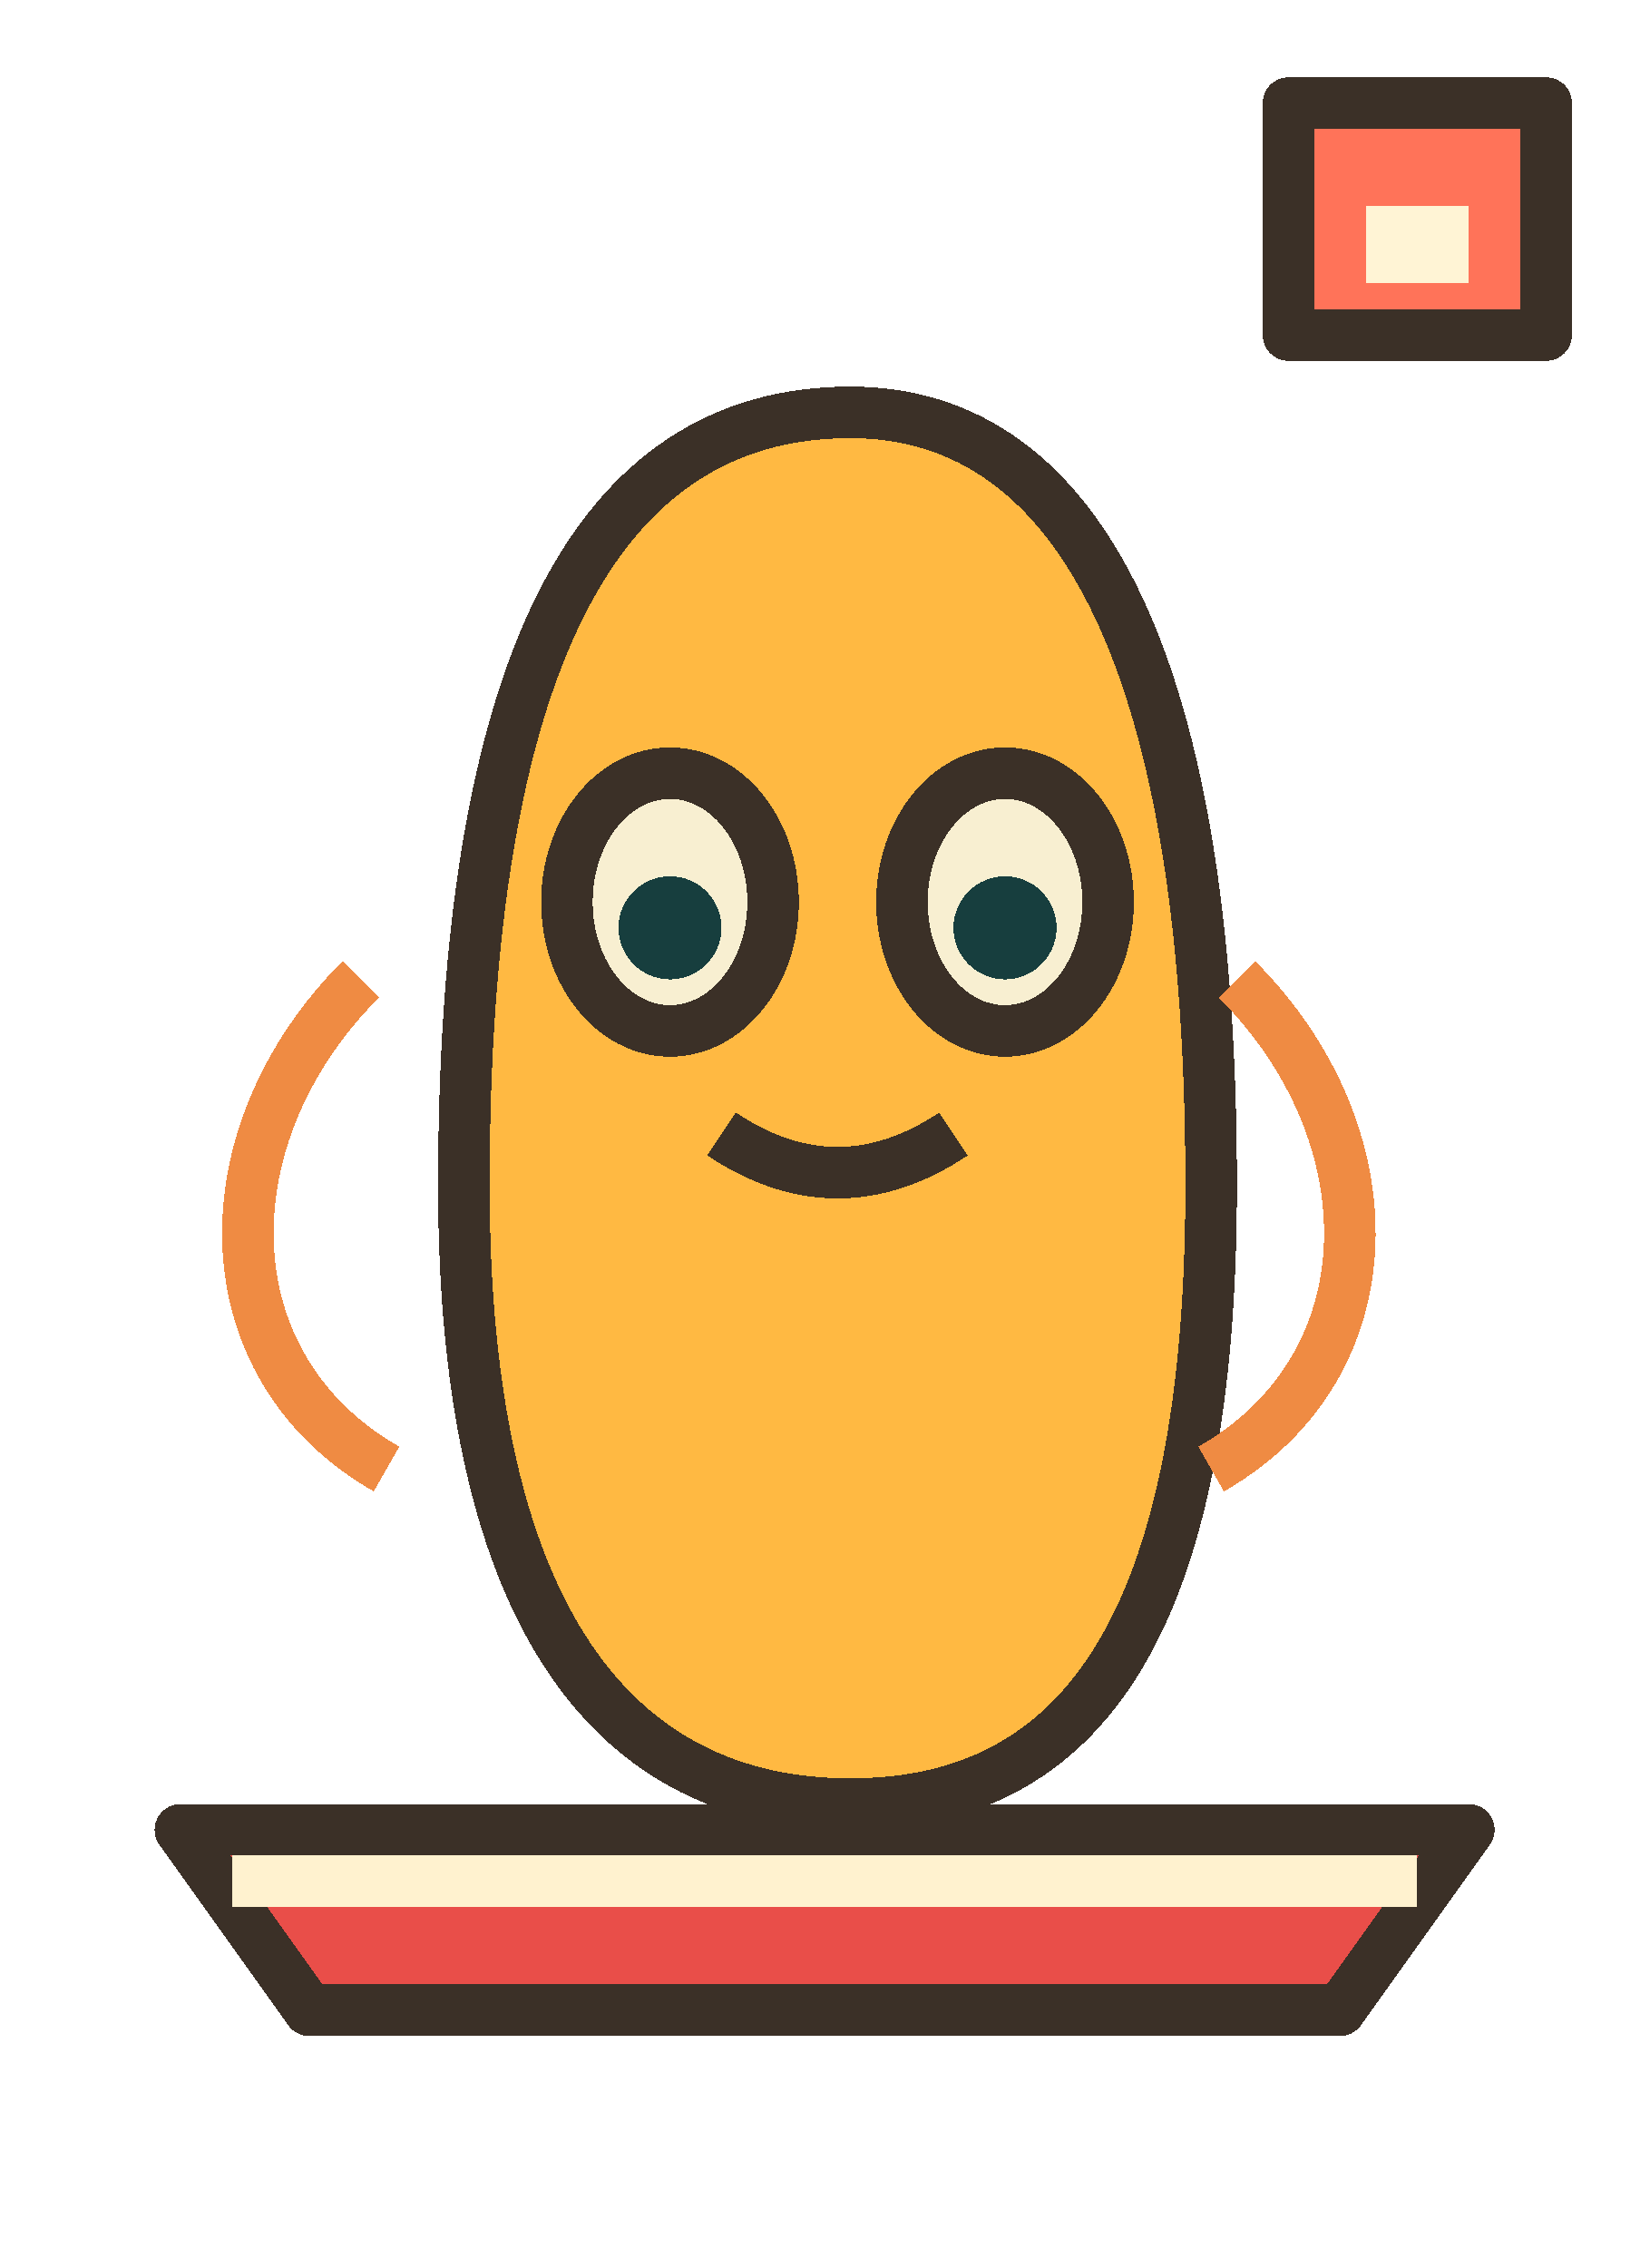
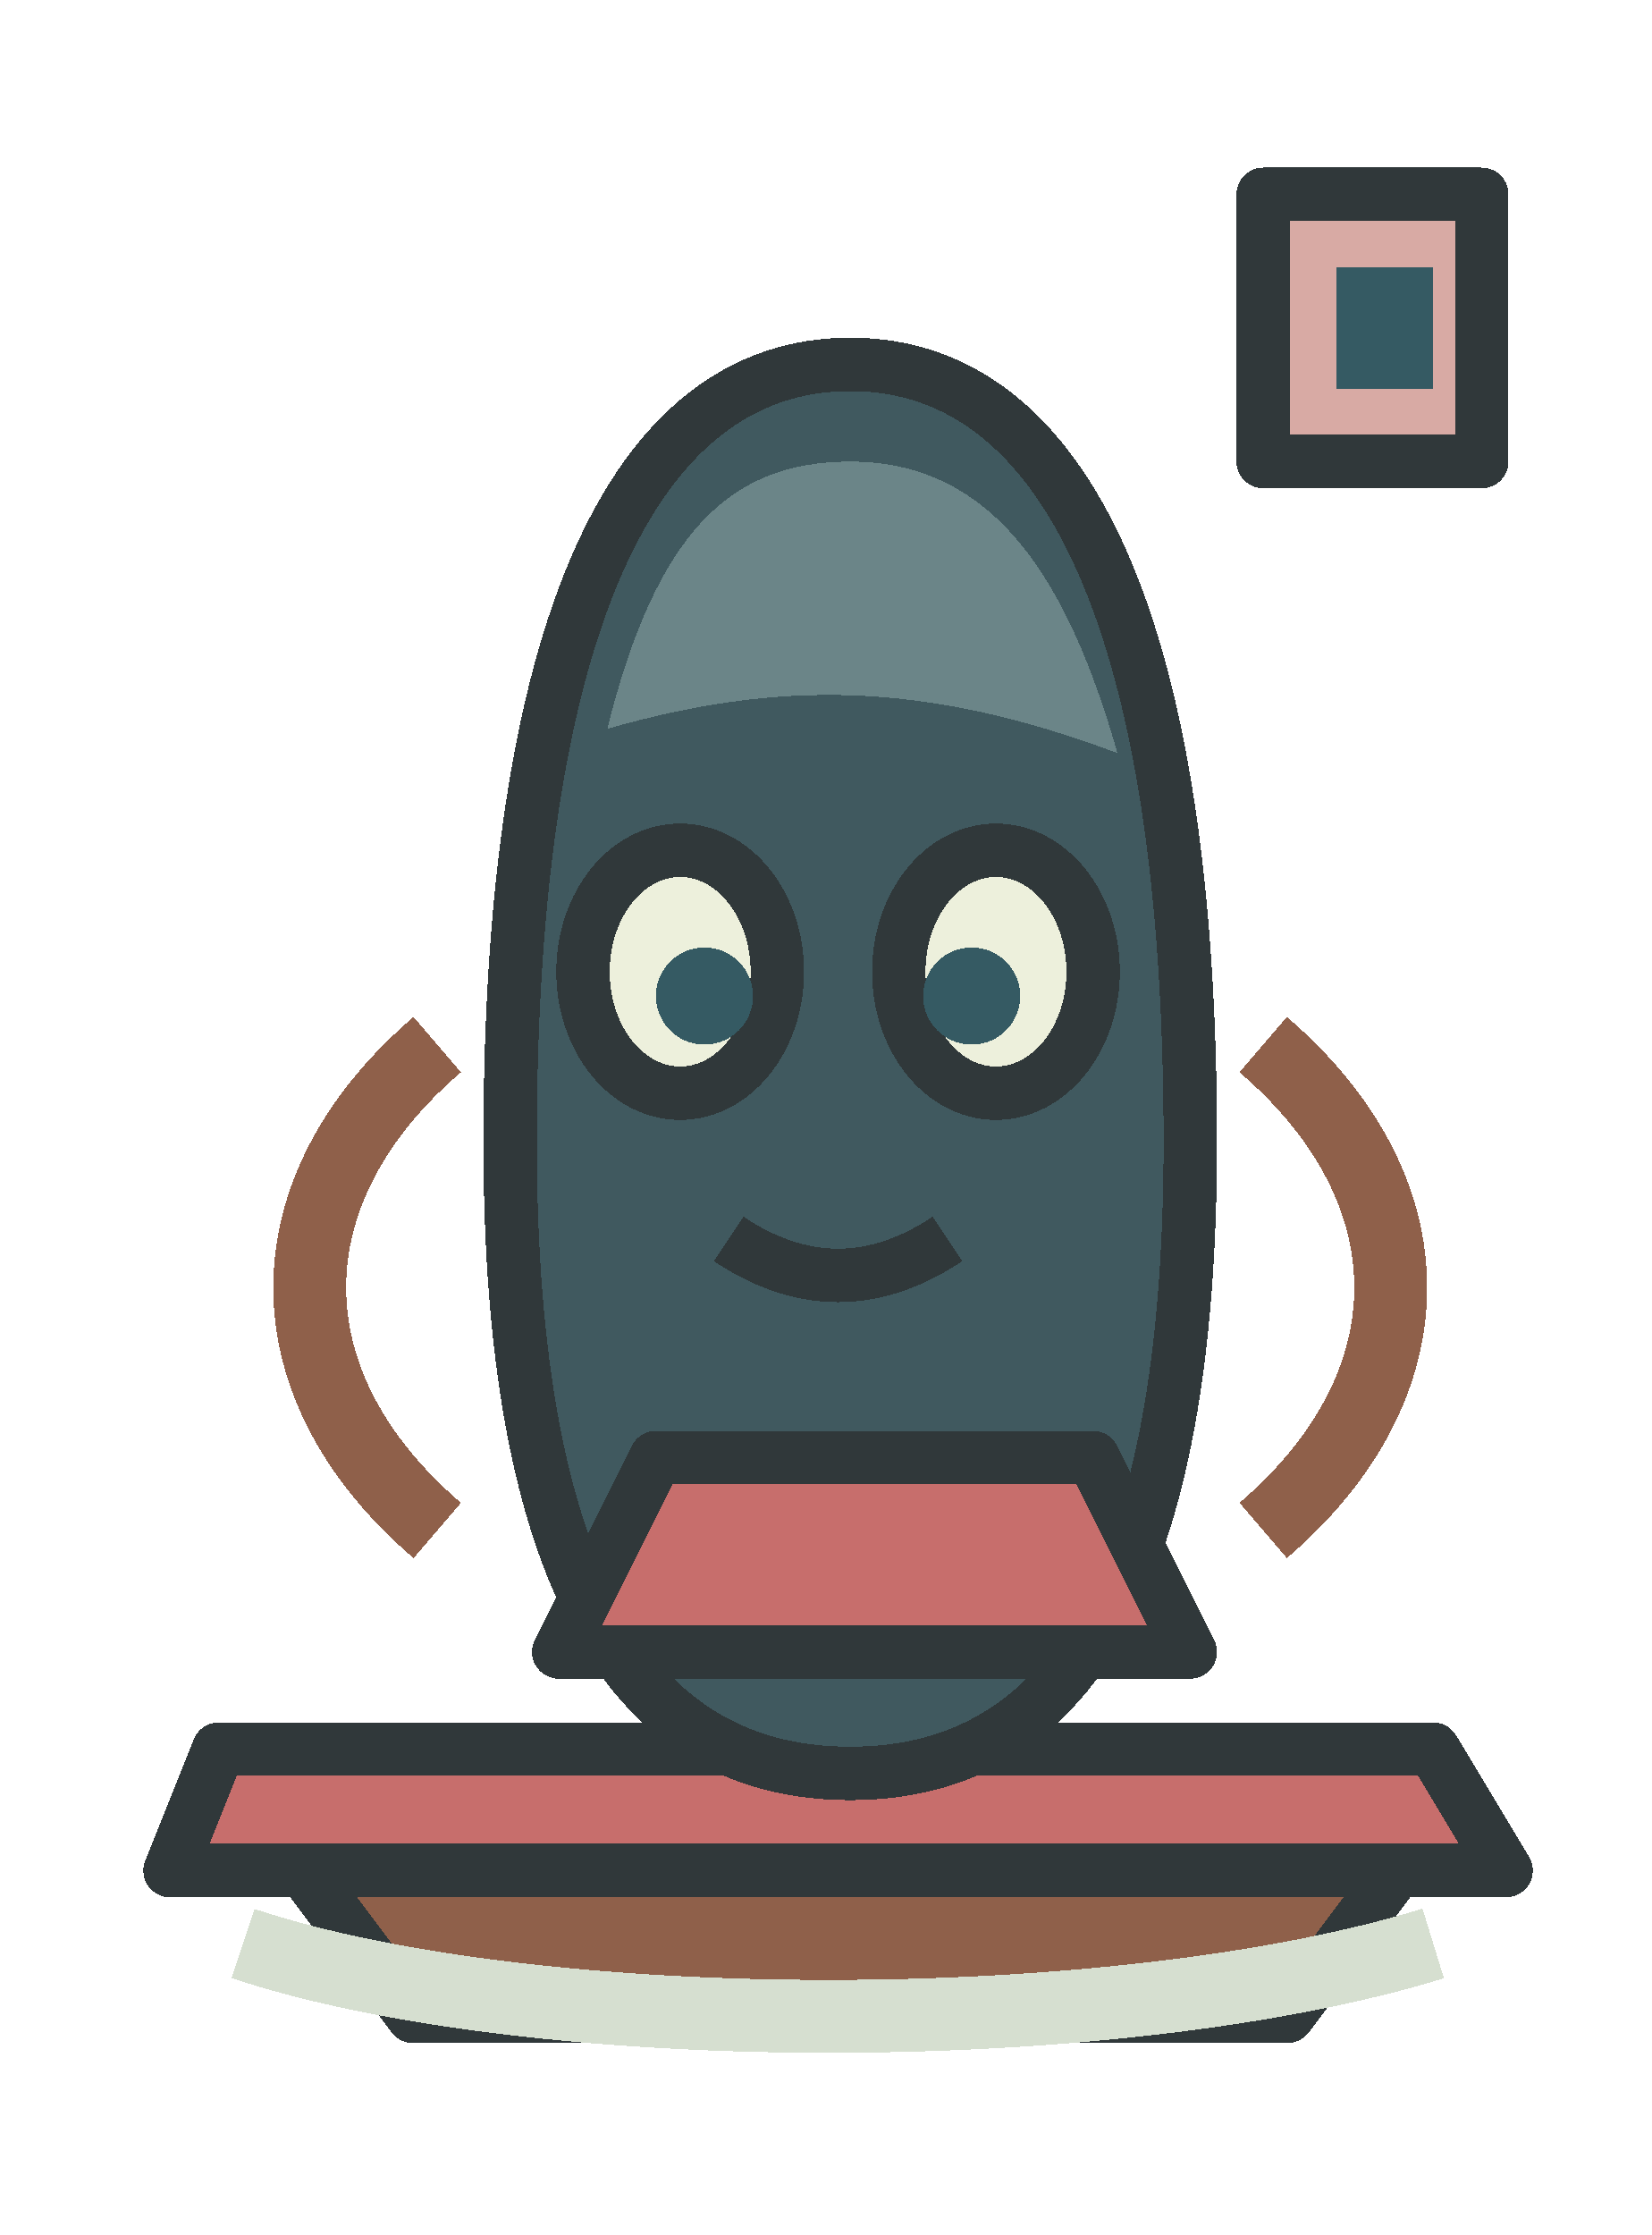
- <svg xmlns="http://www.w3.org/2000/svg" viewBox="0 0 64 88">
-   <g shape-rendering="crispEdges" stroke="#3b3027" stroke-width="2" stroke-linejoin="round">
-     <path d="M18 46c0-20 5-30 15-30 9 0 14 10 14 30 0 17-5 24-14 24s-15-7-15-24z" fill="#ffb942" />
-     <ellipse cx="26" cy="35" rx="4" ry="5" fill="#f8efd1" />
-     <ellipse cx="39" cy="35" rx="4" ry="5" fill="#f8efd1" />
-     <circle cx="26" cy="36" r="2" fill="#173e3e" stroke="none" />
-     <circle cx="39" cy="36" r="2" fill="#173e3e" stroke="none" />
-     <path d="M28 44c3 2 6 2 9 0" fill="none" />
-     <path d="M14 38c-6 6-6 15 1 19M48 38c6 6 6 15-1 19" fill="none" stroke="#ef8b43" />
-     <path d="M7 71h50l-5 7H12z" fill="#e94e49" />
-     <path d="M9 73h46" stroke="#fff2cf" />
-     <path d="M50 4h10v9H50z" fill="#ff7359" />
-     <path d="M53 8h4v3h-4z" fill="#fff4d5" stroke="none" />
+ <svg xmlns="http://www.w3.org/2000/svg" viewBox="0 0 68 92">
+   <g shape-rendering="crispEdges" stroke="#30383a" stroke-width="2.2" stroke-linejoin="round">
+     <path d="M11 75h48l-6 8H17z" fill="#8f604a" />
+     <path d="M9 72h50l3 5H7z" fill="#c76e6c" />
+     <path d="M21 47c0-21 5-32 14-32s14 11 14 32c0 18-5 26-14 26S21 65 21 47z" fill="#40595f" />
+     <path d="M25 30c2-8 5-11 10-11 6 0 9 5 11 12-8-3-14-3-21-1z" fill="#6b8588" stroke="none" />
+     <ellipse cx="28" cy="40" rx="4" ry="5" fill="#edf0dc" />
+     <ellipse cx="41" cy="40" rx="4" ry="5" fill="#edf0dc" />
+     <circle cx="29" cy="41" r="2" fill="#355a63" stroke="none" />
+     <circle cx="40" cy="41" r="2" fill="#355a63" stroke="none" />
+     <path d="M30 51c3 2 6 2 9 0" fill="none" />
+     <path d="M18 43c-7 6-7 14 0 20M52 43c7 6 7 14 0 20" fill="none" stroke="#8f604a" stroke-width="3" />
+     <path d="M27 60h18l4 8H23z" fill="#c76e6c" />
+     <path d="M52 8h9v11h-9z" fill="#d8aaa4" />
+     <path d="M55 11h4v5h-4z" fill="#355a63" stroke="none" />
+     <path d="M10 80c12 4 36 4 49 0" fill="none" stroke="#d6dfd0" stroke-width="3" />
  </g>
</svg>
